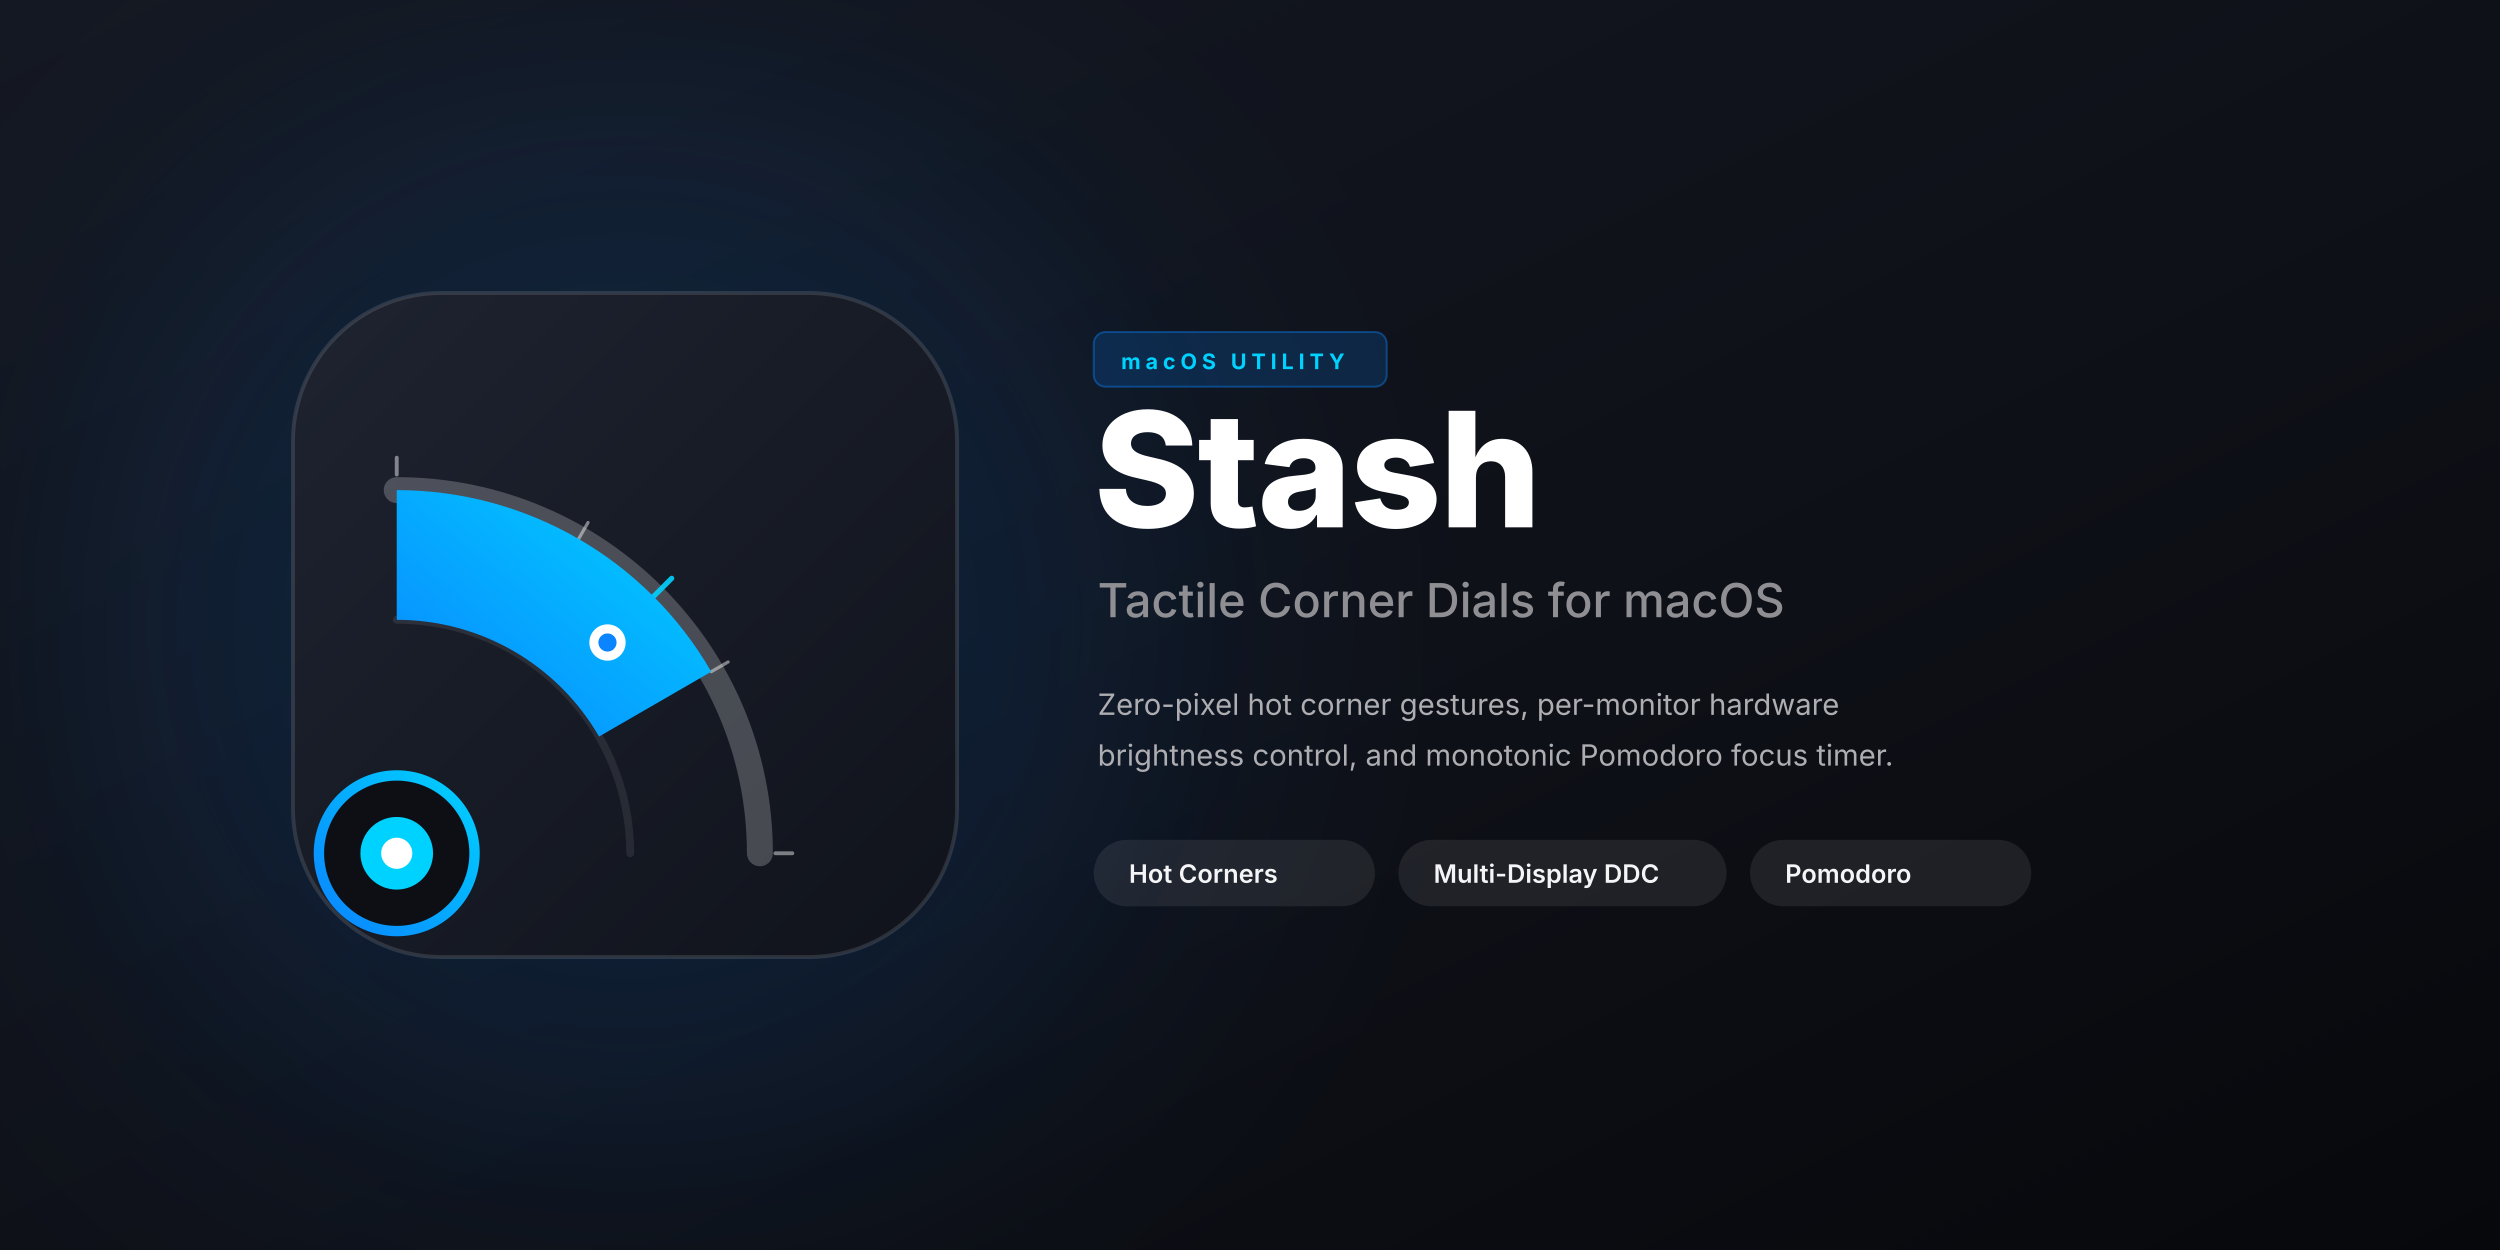
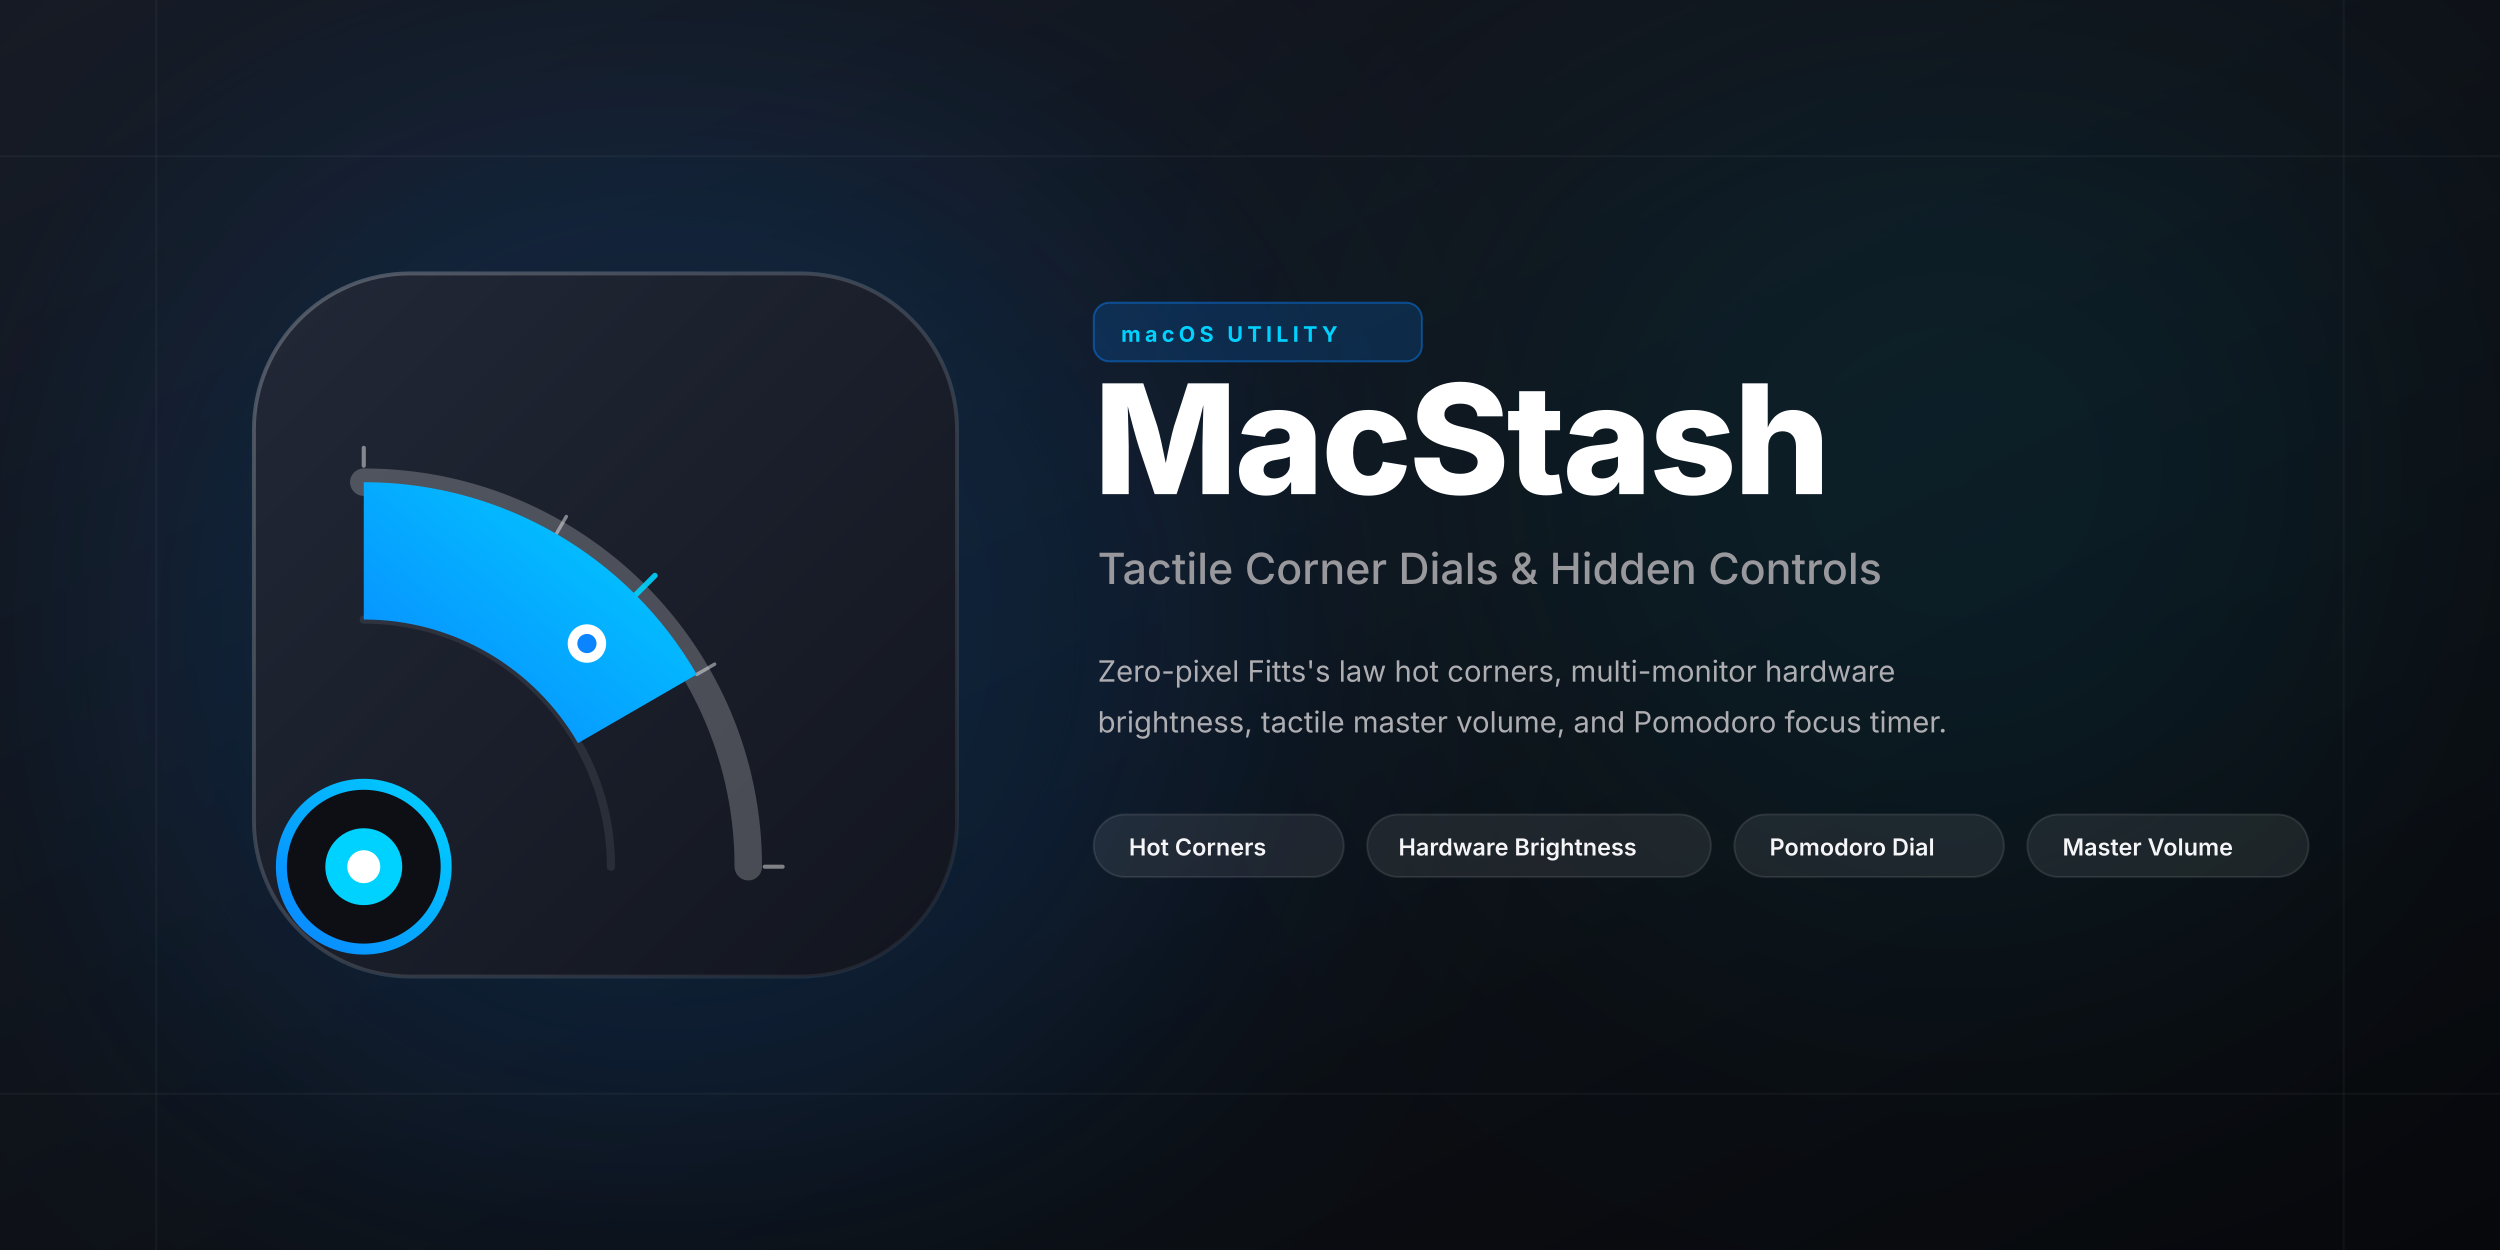
<svg xmlns="http://www.w3.org/2000/svg" viewBox="0 0 1280 640" width="1280" height="640">
  <defs>
    <linearGradient id="socialBg" x1="0%" y1="0%" x2="100%" y2="100%">
-       <stop offset="0%" stop-color="#141822" />
-       <stop offset="60%" stop-color="#0E1017" />
+       <stop offset="0%" stop-color="#161A24" />
+       <stop offset="50%" stop-color="#0E1117" />
      <stop offset="100%" stop-color="#07080B" />
    </linearGradient>
    <linearGradient id="socialGlow" x1="0%" y1="100%" x2="100%" y2="0%">
      <stop offset="0%" stop-color="#0A84FF" />
      <stop offset="100%" stop-color="#00D2FF" />
    </linearGradient>
    <linearGradient id="containerGrad" x1="0%" y1="0%" x2="100%" y2="100%">
-       <stop offset="0%" stop-color="#1E2330" />
-       <stop offset="100%" stop-color="#10131B" />
+       <stop offset="0%" stop-color="#222837" />
+       <stop offset="100%" stop-color="#12151E" />
+     </linearGradient>
+     <linearGradient id="borderGrad" x1="0%" y1="0%" x2="100%" y2="100%">
+       <stop offset="0%" stop-color="#FFFFFF" stop-opacity="0.25" />
+       <stop offset="100%" stop-color="#FFFFFF" stop-opacity="0.05" />
    </linearGradient>
  </defs>
  <rect width="1280" height="640" fill="url(#socialBg)" />
-   <circle cx="320" cy="320" r="280" fill="#0A84FF" opacity="0.12" filter="blur(80px)" />
-   <g transform="translate(150, 150)">
-     <rect width="340" height="340" rx="76" fill="url(#containerGrad)" stroke="#FFFFFF" stroke-opacity="0.12" stroke-width="2" />
-     <g transform="scale(0.33203)">
+   <circle cx="340" cy="320" r="300" fill="#0A84FF" opacity="0.14" filter="blur(90px)" />
+   <circle cx="1000" cy="240" r="240" fill="#00D2FF" opacity="0.08" filter="blur(110px)" />
+   <g stroke="#FFFFFF" stroke-opacity="0.04" stroke-width="1">
+     <line x1="80" y1="0" x2="80" y2="640" />
+     <line x1="1200" y1="0" x2="1200" y2="640" />
+     <line x1="0" y1="80" x2="1280" y2="80" />
+     <line x1="0" y1="560" x2="1280" y2="560" />
+   </g>
+   <g transform="translate(130, 140)">
+     <rect width="360" height="360" rx="80" fill="url(#containerGrad)" stroke="url(#borderGrad)" stroke-width="2" />
+     <g transform="scale(0.35156)">
      <path d="M 160 304 A 560 560 0 0 1 720 864" fill="none" stroke="#FFFFFF" stroke-opacity="0.22" stroke-width="40" stroke-linecap="round" />
      <path d="M 160 504 A 360 360 0 0 1 520 864" fill="none" stroke="#FFFFFF" stroke-opacity="0.08" stroke-width="12" stroke-linecap="round" />
      <g stroke="#FFFFFF" stroke-opacity="0.45" stroke-linecap="round">
        <line x1="160" y1="280" x2="160" y2="254" stroke-width="6" />
        <line x1="645" y1="584" x2="671" y2="569" stroke-width="5" />
        <line x1="556" y1="468" x2="584" y2="440" stroke-width="8" stroke="#00D2FF" stroke-opacity="0.9" />
        <line x1="440" y1="380" x2="455" y2="354" stroke-width="5" />
        <line x1="744" y1="864" x2="770" y2="864" stroke-width="6" />
      </g>
      <path d="M 160 304                A 560 560 0 0 1 645 584                L 472 684                A 360 360 0 0 0 160 504                Z" fill="url(#socialGlow)" />
      <circle cx="485" cy="539" r="28" fill="#FFFFFF" />
      <circle cx="485" cy="539" r="14" fill="#0A84FF" />
      <circle cx="160" cy="864" r="120" fill="#0D0F14" stroke="url(#socialGlow)" stroke-width="16" />
      <circle cx="160" cy="864" r="56" fill="#00D2FF" />
      <circle cx="160" cy="864" r="24" fill="#FFFFFF" />
    </g>
  </g>
-   <g transform="translate(560, 170)">
-     <rect x="0" y="0" width="150" height="28" rx="6" fill="#0A84FF" fill-opacity="0.18" stroke="#0A84FF" stroke-opacity="0.4" stroke-width="1" />
-     <text x="14" y="19" font-family="-apple-system, BlinkMacSystemFont, 'SF Pro Text', sans-serif" font-size="11" font-weight="700" letter-spacing="2.5" fill="#00D2FF">macOS UTILITY</text>
-     <text x="0" y="100" font-family="-apple-system, BlinkMacSystemFont, 'SF Pro Display', sans-serif" font-size="82" font-weight="800" letter-spacing="-1" fill="#FFFFFF">Stash</text>
-     <text x="2" y="146" font-family="-apple-system, BlinkMacSystemFont, 'SF Pro Display', sans-serif" font-size="24" font-weight="500" fill="#8E8E93">Tactile Corner Dials for macOS</text>
-     <text x="2" y="196" font-family="-apple-system, BlinkMacSystemFont, 'SF Pro Text', sans-serif" font-size="15" font-weight="400" fill="#AEAEB2">Zero-pixel hot corner gestures, per-monitor hardware</text>
-     <text x="2" y="222" font-family="-apple-system, BlinkMacSystemFont, 'SF Pro Text', sans-serif" font-size="15" font-weight="400" fill="#AEAEB2">brightness control, and monotonic Pomodoro focus timer.</text>
-     <g transform="translate(0, 260)">
-       <rect x="0" y="0" width="144" height="34" rx="17" fill="#FFFFFF" fill-opacity="0.08" />
-       <text x="18" y="22" font-family="-apple-system, BlinkMacSystemFont, sans-serif" font-size="13" font-weight="600" fill="#F5F5F7">Hot Corners</text>
-       <rect x="156" y="0" width="168" height="34" rx="17" fill="#FFFFFF" fill-opacity="0.08" />
-       <text x="174" y="22" font-family="-apple-system, BlinkMacSystemFont, sans-serif" font-size="13" font-weight="600" fill="#F5F5F7">Multi-Display DDC</text>
-       <rect x="336" y="0" width="144" height="34" rx="17" fill="#FFFFFF" fill-opacity="0.08" />
-       <text x="354" y="22" font-family="-apple-system, BlinkMacSystemFont, sans-serif" font-size="13" font-weight="600" fill="#F5F5F7">Pomodoro</text>
+   <g transform="translate(560, 155)">
+     <rect x="0" y="0" width="168" height="30" rx="8" fill="#0A84FF" fill-opacity="0.18" stroke="#0A84FF" stroke-opacity="0.45" stroke-width="1" />
+     <text x="14" y="20" font-family="-apple-system, BlinkMacSystemFont, 'SF Pro Text', sans-serif" font-size="11" font-weight="700" letter-spacing="2.2" fill="#00D2FF">macOS UTILITY</text>
+     <text x="0" y="98" font-family="-apple-system, BlinkMacSystemFont, 'SF Pro Display', sans-serif" font-size="78" font-weight="800" letter-spacing="-1.5" fill="#FFFFFF">MacStash</text>
+     <text x="2" y="144" font-family="-apple-system, BlinkMacSystemFont, 'SF Pro Display', sans-serif" font-size="22" font-weight="500" fill="#98989D">Tactile Corner Dials &amp; Hidden Controls</text>
+     <text x="2" y="194" font-family="-apple-system, BlinkMacSystemFont, 'SF Pro Text', sans-serif" font-size="15" font-weight="400" fill="#AEAEB2">Zero-pixel Fitts's law hot corners, multi-monitor hardware</text>
+     <text x="2" y="220" font-family="-apple-system, BlinkMacSystemFont, 'SF Pro Text', sans-serif" font-size="15" font-weight="400" fill="#AEAEB2">brightness, tactile master volume, and Pomodoro focus timer.</text>
+     <g transform="translate(0, 262)">
+       <rect x="0" y="0" width="128" height="32" rx="16" fill="#FFFFFF" fill-opacity="0.08" stroke="#FFFFFF" stroke-opacity="0.1" stroke-width="1" />
+       <text x="18" y="21" font-family="-apple-system, BlinkMacSystemFont, sans-serif" font-size="12" font-weight="600" fill="#F5F5F7">Hot Corners</text>
+       <rect x="140" y="0" width="176" height="32" rx="16" fill="#FFFFFF" fill-opacity="0.08" stroke="#FFFFFF" stroke-opacity="0.1" stroke-width="1" />
+       <text x="16" y="21" transform="translate(140, 0)" font-family="-apple-system, BlinkMacSystemFont, sans-serif" font-size="12" font-weight="600" fill="#F5F5F7">Hardware Brightness</text>
+       <rect x="328" y="0" width="138" height="32" rx="16" fill="#FFFFFF" fill-opacity="0.08" stroke="#FFFFFF" stroke-opacity="0.1" stroke-width="1" />
+       <text x="18" y="21" transform="translate(328, 0)" font-family="-apple-system, BlinkMacSystemFont, sans-serif" font-size="12" font-weight="600" fill="#F5F5F7">Pomodoro Dial</text>
+       <rect x="478" y="0" width="144" height="32" rx="16" fill="#FFFFFF" fill-opacity="0.08" stroke="#FFFFFF" stroke-opacity="0.1" stroke-width="1" />
+       <text x="18" y="21" transform="translate(478, 0)" font-family="-apple-system, BlinkMacSystemFont, sans-serif" font-size="12" font-weight="600" fill="#F5F5F7">Master Volume</text>
    </g>
  </g>
</svg>
